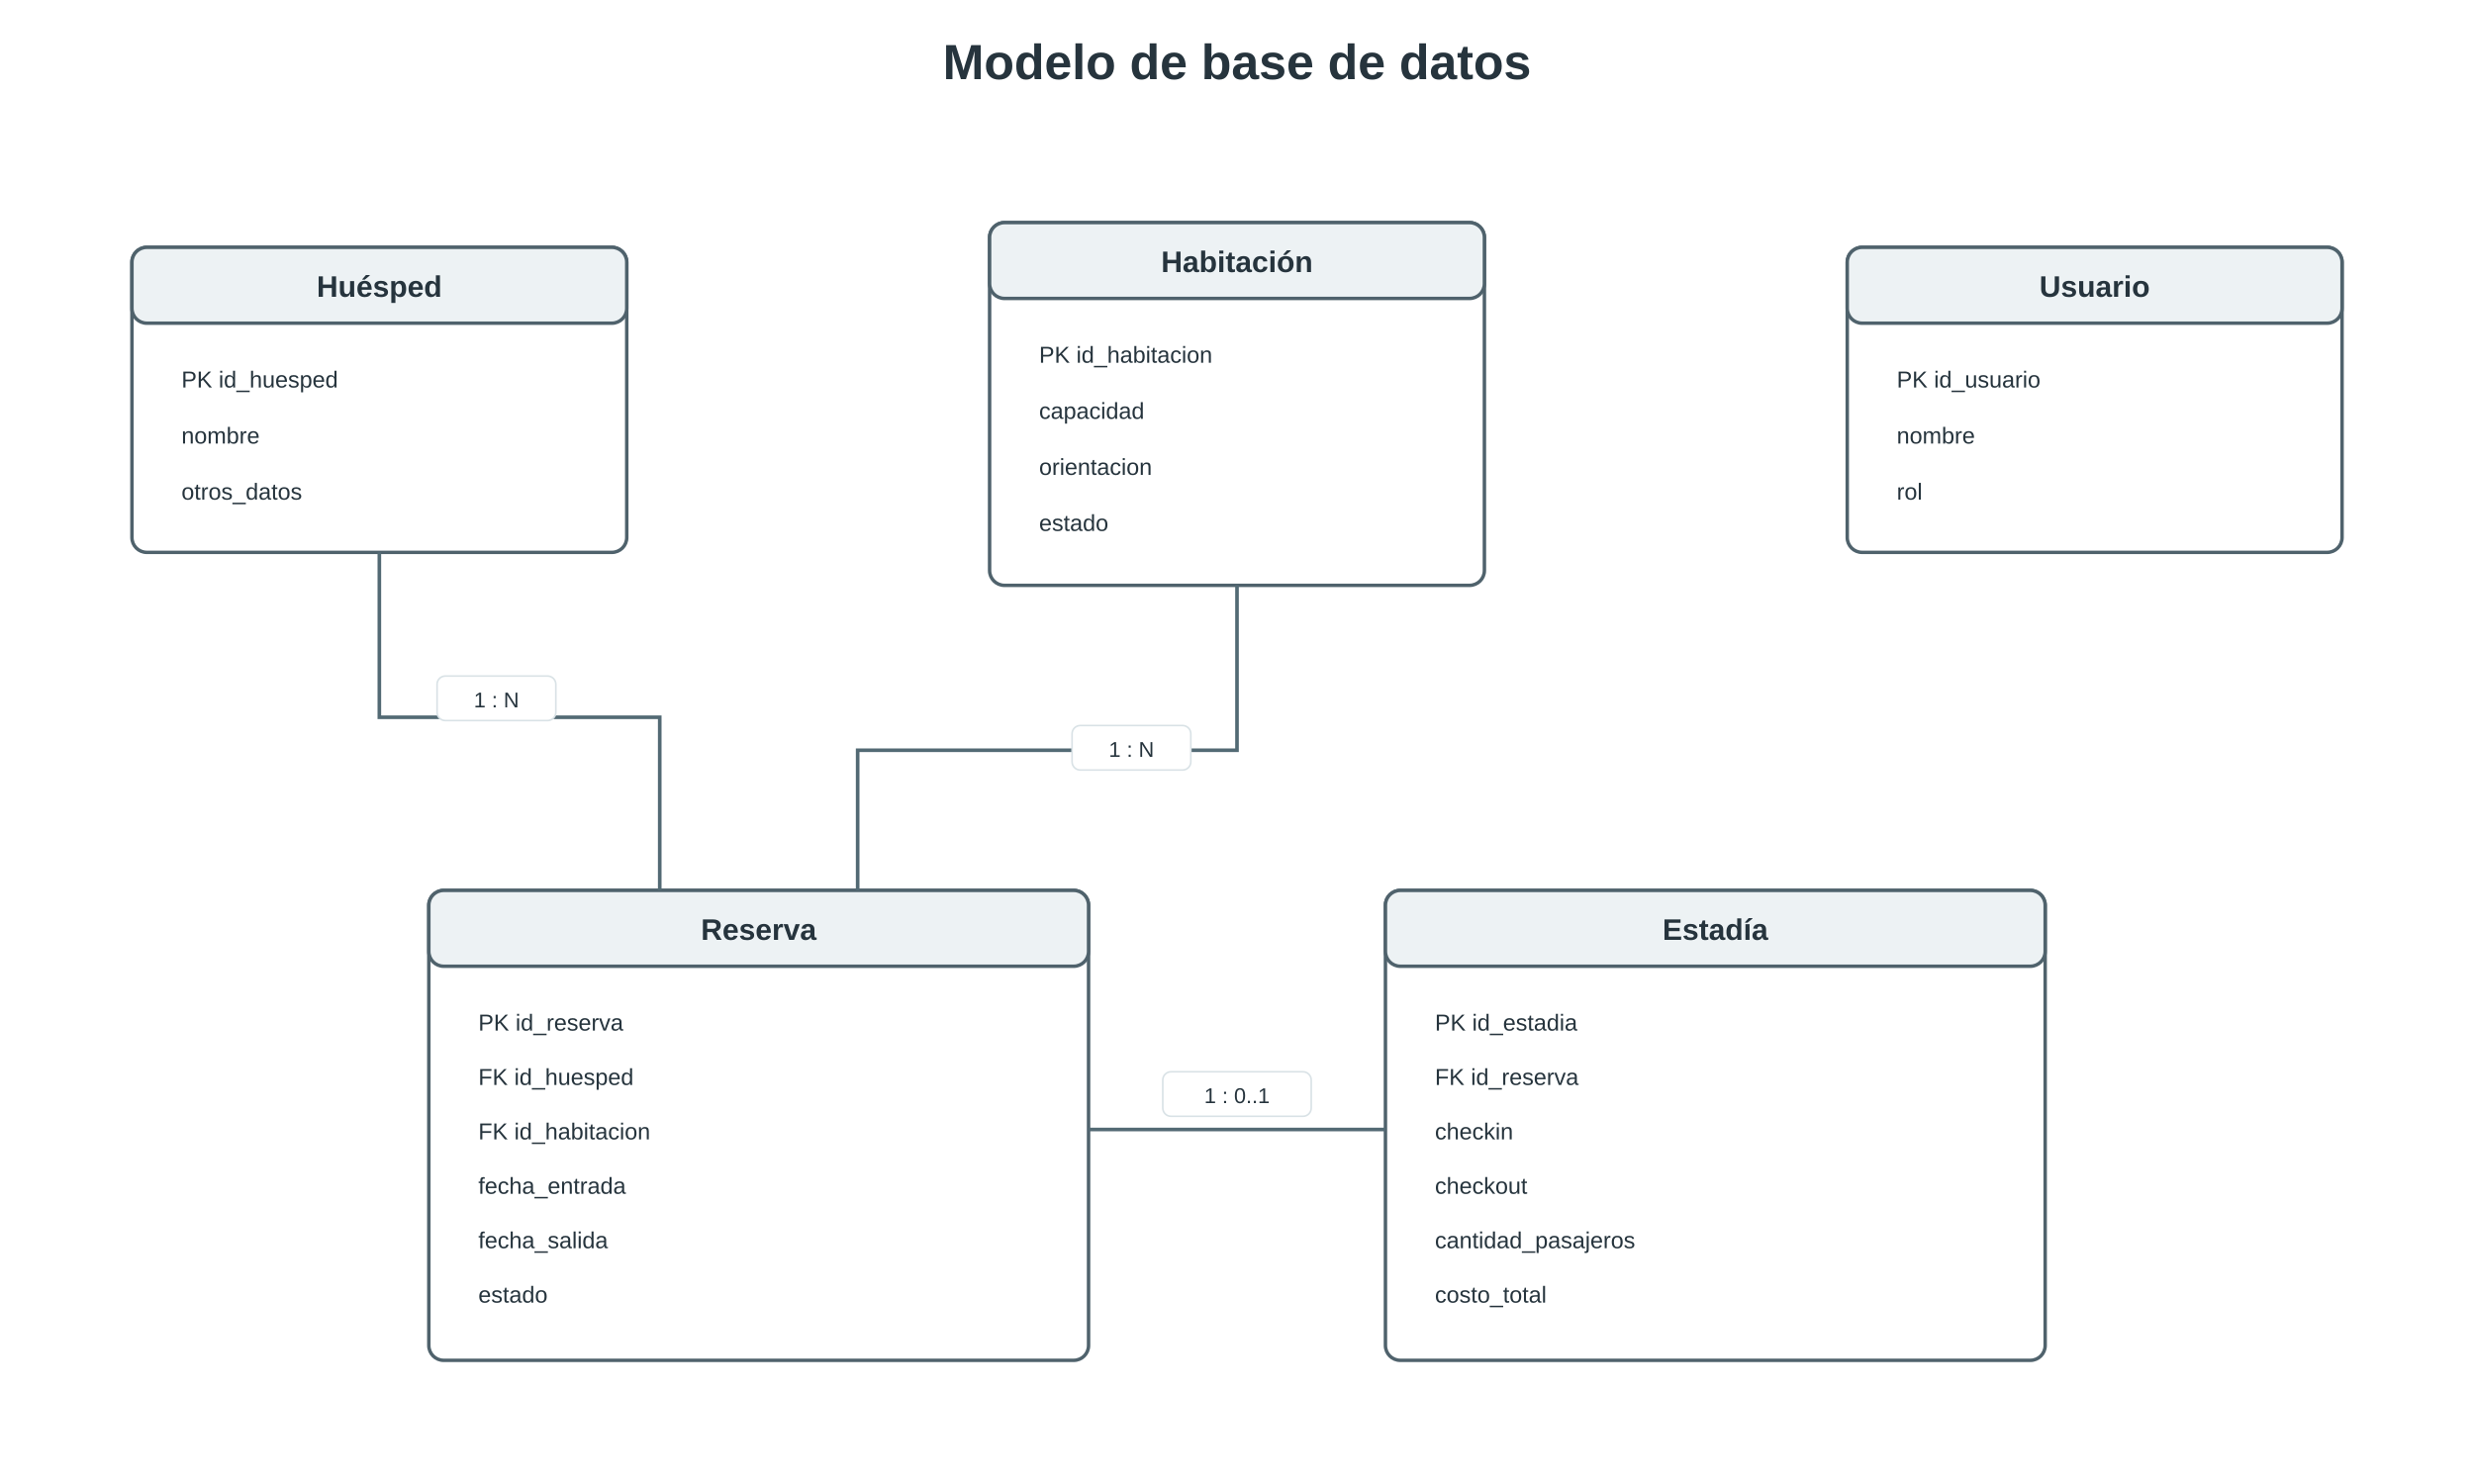
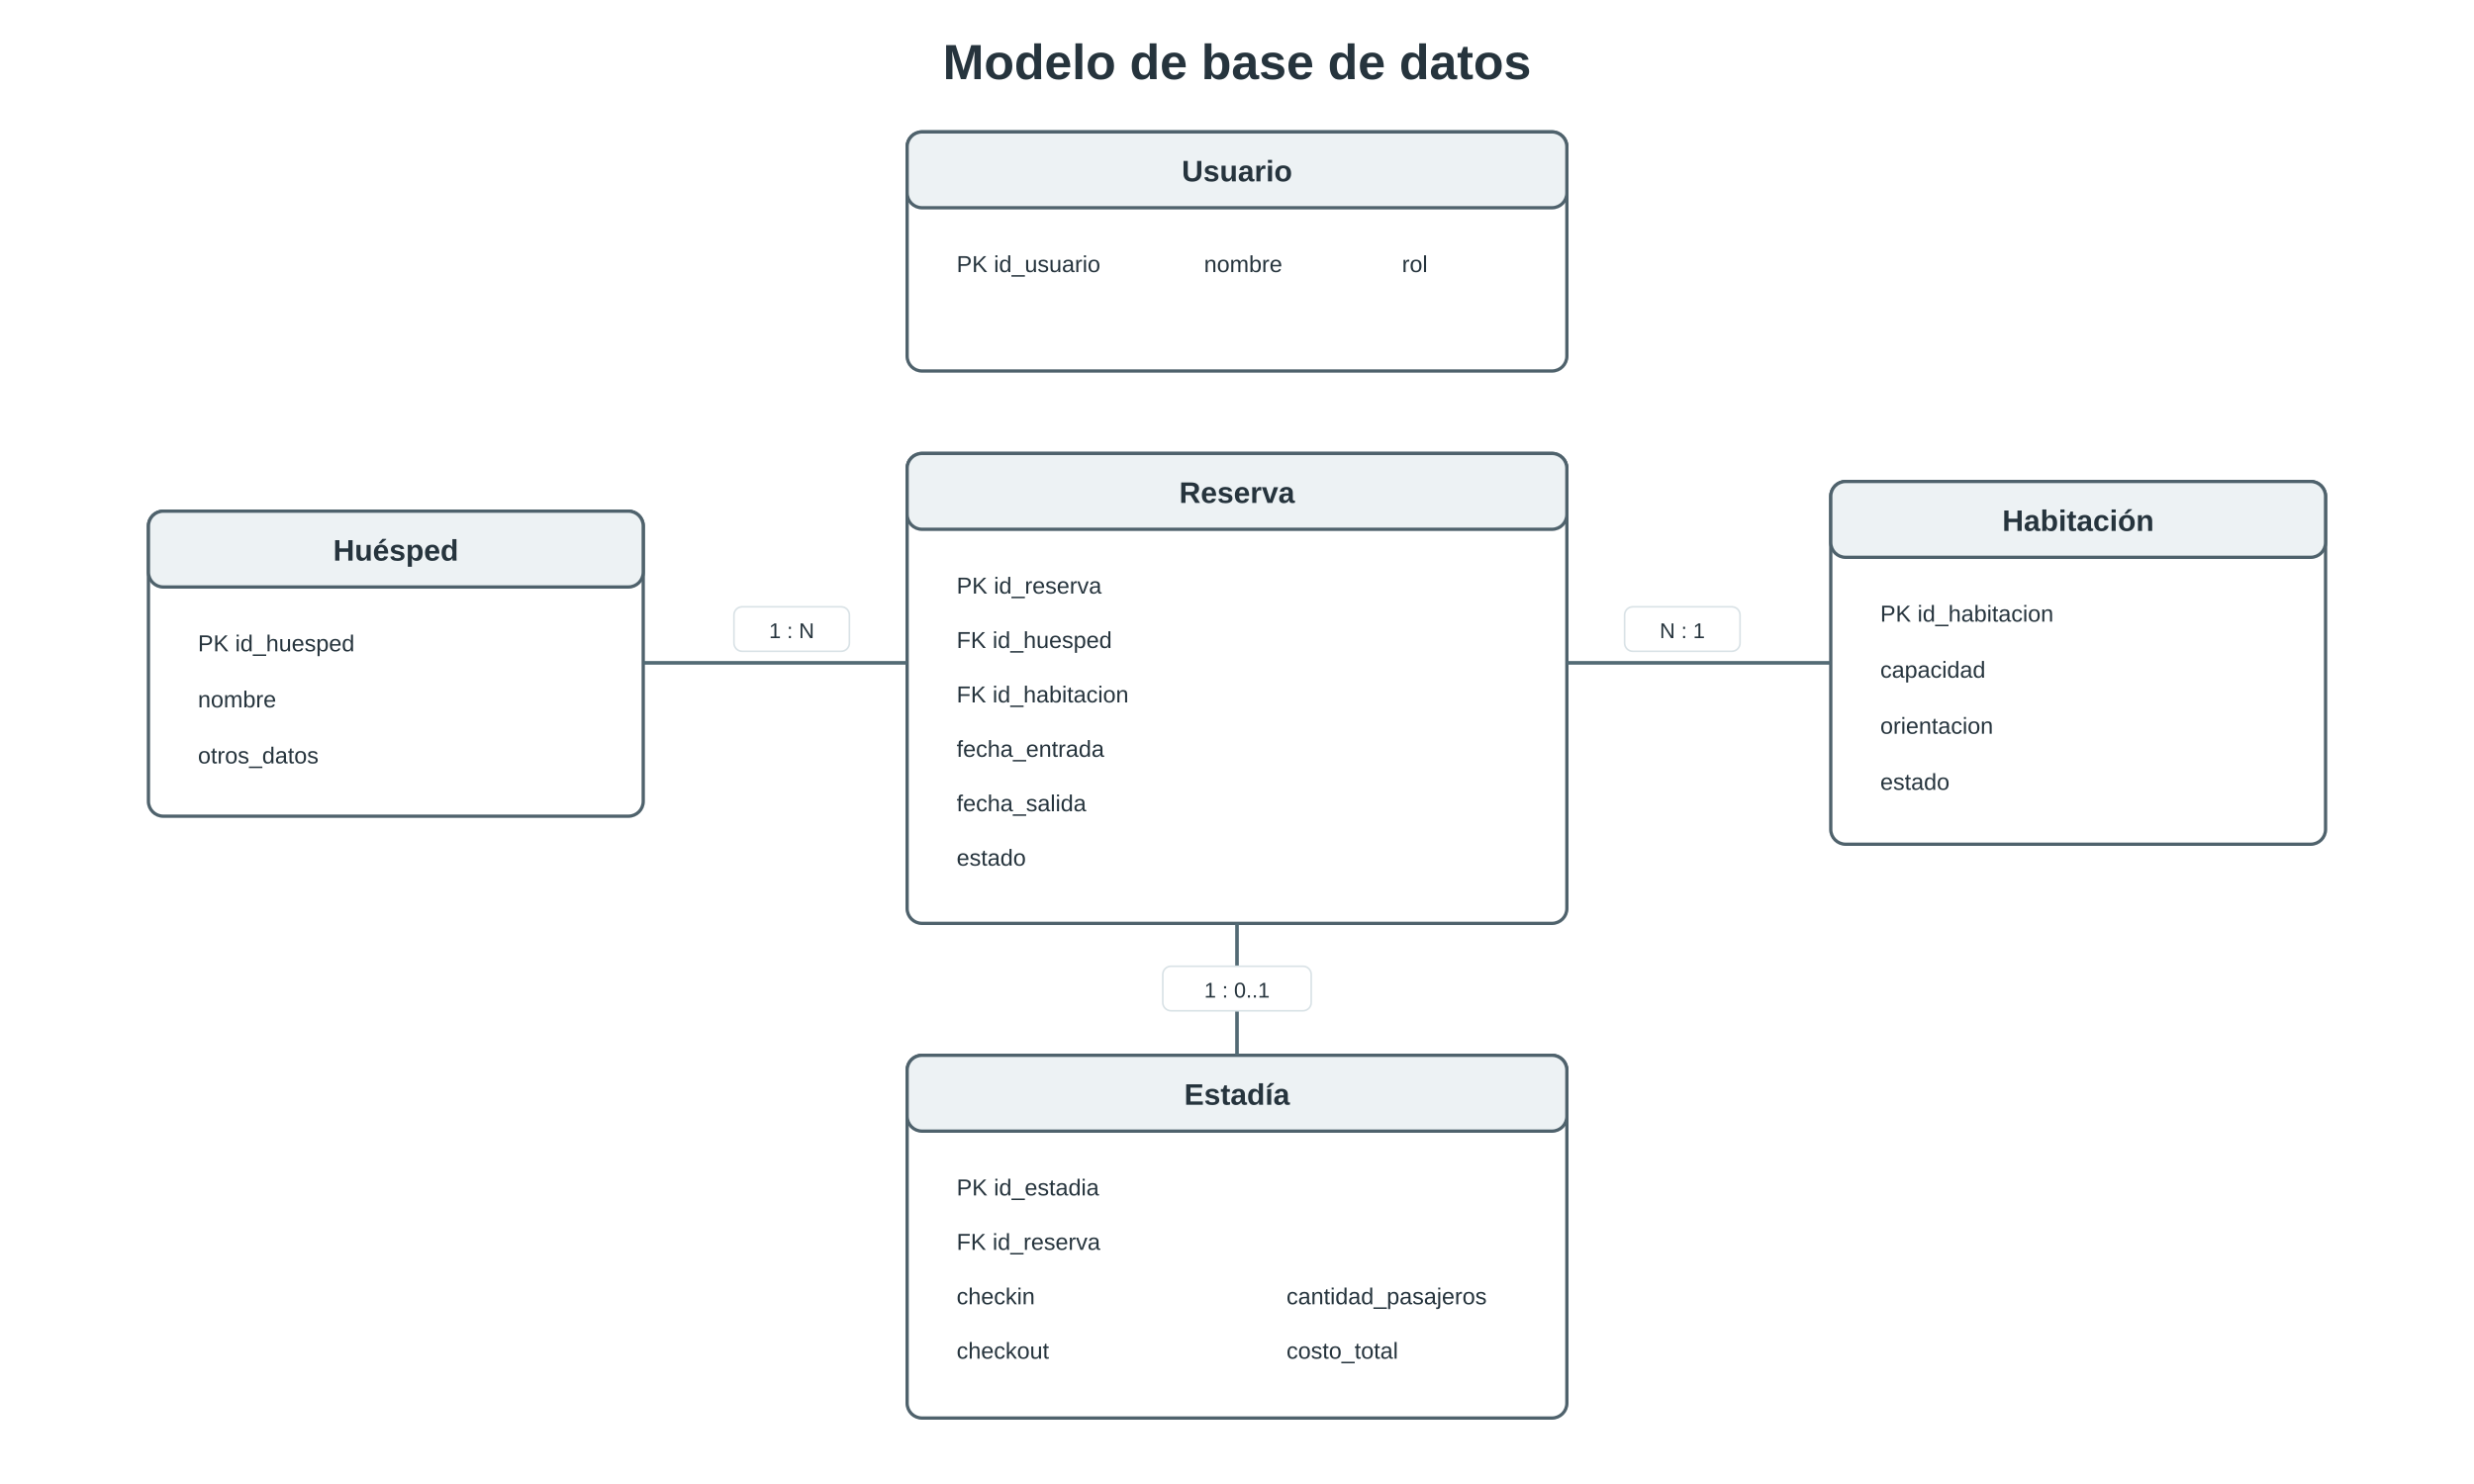
<svg xmlns="http://www.w3.org/2000/svg" width="1500" height="900" viewBox="0 0 1500 900">
  <defs>
    <style>
.t{font-family:Arial,sans-serif;fill:#26343d}.title{font-size:30px;font-weight:700}.h{font-size:18px;font-weight:700}.f{font-size:14px}.small{font-size:13px}
- .box{fill:#fff;stroke:#4f626c;stroke-width:2.1}.head{fill:#edf2f4;stroke:#4f626c;stroke-width:2.1}.rel{stroke:#536a74;stroke-width:2.2;fill:none}.badge{fill:#fff;stroke:#d9e2e6;stroke-width:1}
+ .box{fill:#fff;stroke:#4f626c;stroke-width:2}.head{fill:#edf2f4;stroke:#4f626c;stroke-width:2}.rel{stroke:#536a74;stroke-width:2.2;fill:none}.badge{fill:#fff;stroke:#d9e2e6;stroke-width:1}
</style>
  </defs>
  <rect width="1500" height="900" fill="#fff" />
  <text x="750" y="48" text-anchor="middle" class="t title">Modelo de base de datos</text>
-   <rect x="80" y="150" width="300" height="185" rx="9" class="box" />
-   <rect x="80" y="150" width="300" height="46" rx="9" class="head" />
-   <text x="230" y="180" text-anchor="middle" class="t h">Huésped</text>
-   <text x="110" y="235" class="t f">PK  id_huesped</text>
-   <text x="110" y="269" class="t f">nombre</text>
-   <text x="110" y="303" class="t f">otros_datos</text>
-   <rect x="600" y="135" width="300" height="220" rx="9" class="box" />
-   <rect x="600" y="135" width="300" height="46" rx="9" class="head" />
-   <text x="750" y="165" text-anchor="middle" class="t h">Habitación</text>
-   <text x="630" y="220" class="t f">PK  id_habitacion</text>
-   <text x="630" y="254" class="t f">capacidad</text>
-   <text x="630" y="288" class="t f">orientacion</text>
-   <text x="630" y="322" class="t f">estado</text>
-   <rect x="1120" y="150" width="300" height="185" rx="9" class="box" />
-   <rect x="1120" y="150" width="300" height="46" rx="9" class="head" />
-   <text x="1270" y="180" text-anchor="middle" class="t h">Usuario</text>
-   <text x="1150" y="235" class="t f">PK  id_usuario</text>
-   <text x="1150" y="269" class="t f">nombre</text>
-   <text x="1150" y="303" class="t f">rol</text>
-   <rect x="260" y="540" width="400" height="285" rx="9" class="box" />
-   <rect x="260" y="540" width="400" height="46" rx="9" class="head" />
-   <text x="460" y="570" text-anchor="middle" class="t h">Reserva</text>
-   <text x="290" y="625" class="t f">PK  id_reserva</text>
-   <text x="290" y="658" class="t f">FK  id_huesped</text>
-   <text x="290" y="691" class="t f">FK  id_habitacion</text>
-   <text x="290" y="724" class="t f">fecha_entrada</text>
-   <text x="290" y="757" class="t f">fecha_salida</text>
-   <text x="290" y="790" class="t f">estado</text>
-   <rect x="840" y="540" width="400" height="285" rx="9" class="box" />
-   <rect x="840" y="540" width="400" height="46" rx="9" class="head" />
-   <text x="1040" y="570" text-anchor="middle" class="t h">Estadía</text>
-   <text x="870" y="625" class="t f">PK  id_estadia</text>
-   <text x="870" y="658" class="t f">FK  id_reserva</text>
-   <text x="870" y="691" class="t f">checkin</text>
-   <text x="870" y="724" class="t f">checkout</text>
-   <text x="870" y="757" class="t f">cantidad_pasajeros</text>
-   <text x="870" y="790" class="t f">costo_total</text>
-   <path d="M230 335 V435 H400 V540" class="rel" />
-   <rect x="265" y="410" width="72" height="27" rx="5" class="badge" />
-   <text x="301" y="429" text-anchor="middle" class="t small">1 : N</text>
-   <path d="M750 355 V455 H520 V540" class="rel" />
-   <rect x="650" y="440" width="72" height="27" rx="5" class="badge" />
-   <text x="686" y="459" text-anchor="middle" class="t small">1 : N</text>
-   <path d="M660 685 H840" class="rel" />
-   <rect x="705" y="650" width="90" height="27" rx="5" class="badge" />
-   <text x="750" y="669" text-anchor="middle" class="t small">1 : 0..1</text>
+   <rect x="550" y="275" width="400" height="285" rx="9" class="box" />
+   <rect x="550" y="275" width="400" height="46" rx="9" class="head" />
+   <text x="750" y="305" text-anchor="middle" class="t h">Reserva</text>
+   <text x="580" y="360" class="t f">PK  id_reserva</text>
+   <text x="580" y="393" class="t f">FK  id_huesped</text>
+   <text x="580" y="426" class="t f">FK  id_habitacion</text>
+   <text x="580" y="459" class="t f">fecha_entrada</text>
+   <text x="580" y="492" class="t f">fecha_salida</text>
+   <text x="580" y="525" class="t f">estado</text>
+   <rect x="90" y="310" width="300" height="185" rx="9" class="box" />
+   <rect x="90" y="310" width="300" height="46" rx="9" class="head" />
+   <text x="240" y="340" text-anchor="middle" class="t h">Huésped</text>
+   <text x="120" y="395" class="t f">PK  id_huesped</text>
+   <text x="120" y="429" class="t f">nombre</text>
+   <text x="120" y="463" class="t f">otros_datos</text>
+   <rect x="1110" y="292" width="300" height="220" rx="9" class="box" />
+   <rect x="1110" y="292" width="300" height="46" rx="9" class="head" />
+   <text x="1260" y="322" text-anchor="middle" class="t h">Habitación</text>
+   <text x="1140" y="377" class="t f">PK  id_habitacion</text>
+   <text x="1140" y="411" class="t f">capacidad</text>
+   <text x="1140" y="445" class="t f">orientacion</text>
+   <text x="1140" y="479" class="t f">estado</text>
+   <rect x="550" y="640" width="400" height="220" rx="9" class="box" />
+   <rect x="550" y="640" width="400" height="46" rx="9" class="head" />
+   <text x="750" y="670" text-anchor="middle" class="t h">Estadía</text>
+   <text x="580" y="725" class="t f">PK  id_estadia</text>
+   <text x="580" y="758" class="t f">FK  id_reserva</text>
+   <text x="580" y="791" class="t f">checkin</text>
+   <text x="580" y="824" class="t f">checkout</text>
+   <text x="780" y="791" class="t f">cantidad_pasajeros</text>
+   <text x="780" y="824" class="t f">costo_total</text>
+   <rect x="550" y="80" width="400" height="145" rx="9" class="box" />
+   <rect x="550" y="80" width="400" height="46" rx="9" class="head" />
+   <text x="750" y="110" text-anchor="middle" class="t h">Usuario</text>
+   <text x="580" y="165" class="t f">PK  id_usuario</text>
+   <text x="730" y="165" class="t f">nombre</text>
+   <text x="850" y="165" class="t f">rol</text>
+   <line x1="390" y1="402" x2="550" y2="402" class="rel" />
+   <rect x="445" y="368" width="70" height="27" rx="5" class="badge" />
+   <text x="480" y="387" text-anchor="middle" class="t small">1 : N</text>
+   <line x1="950" y1="402" x2="1110" y2="402" class="rel" />
+   <rect x="985" y="368" width="70" height="27" rx="5" class="badge" />
+   <text x="1020" y="387" text-anchor="middle" class="t small">N : 1</text>
+   <line x1="750" y1="560" x2="750" y2="640" class="rel" />
+   <rect x="705" y="586" width="90" height="27" rx="5" class="badge" />
+   <text x="750" y="605" text-anchor="middle" class="t small">1 : 0..1</text>
</svg>
